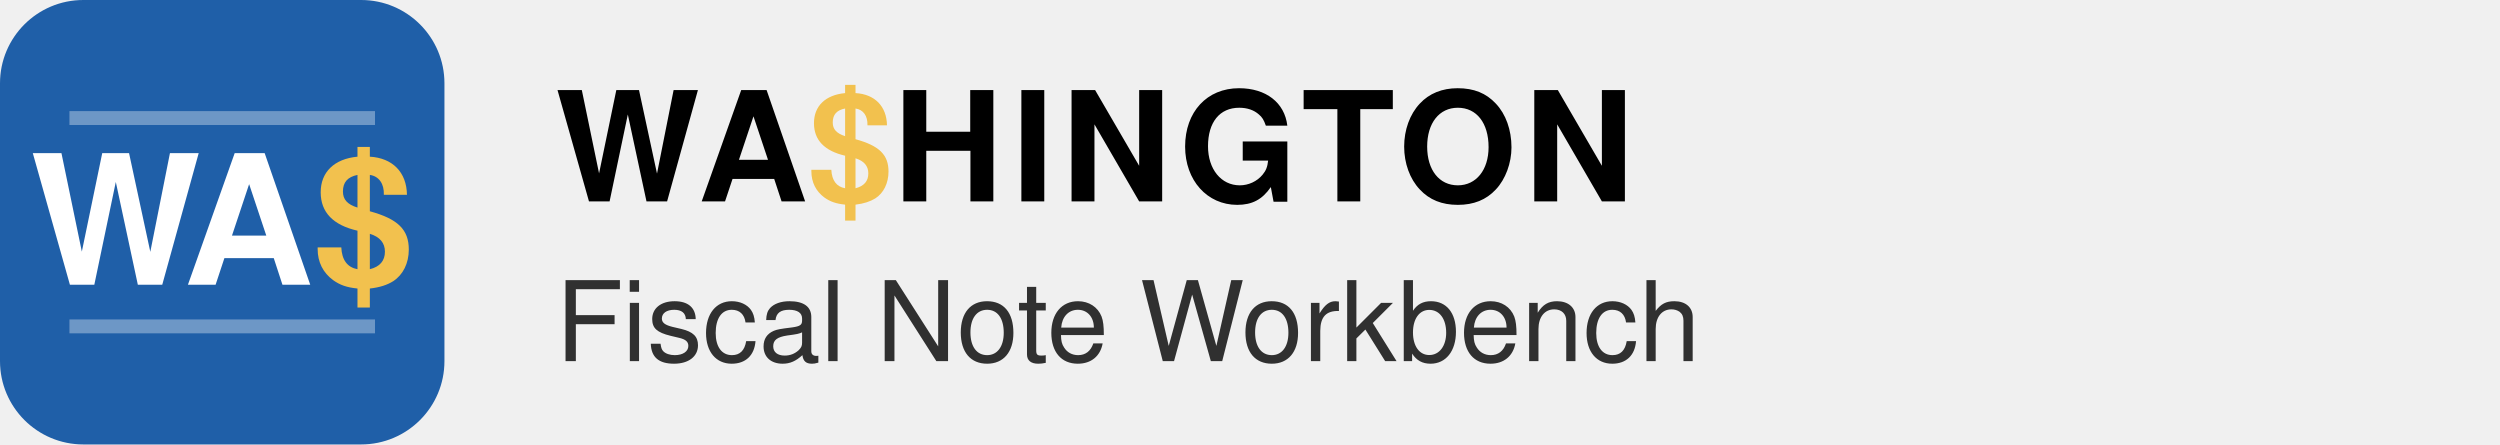
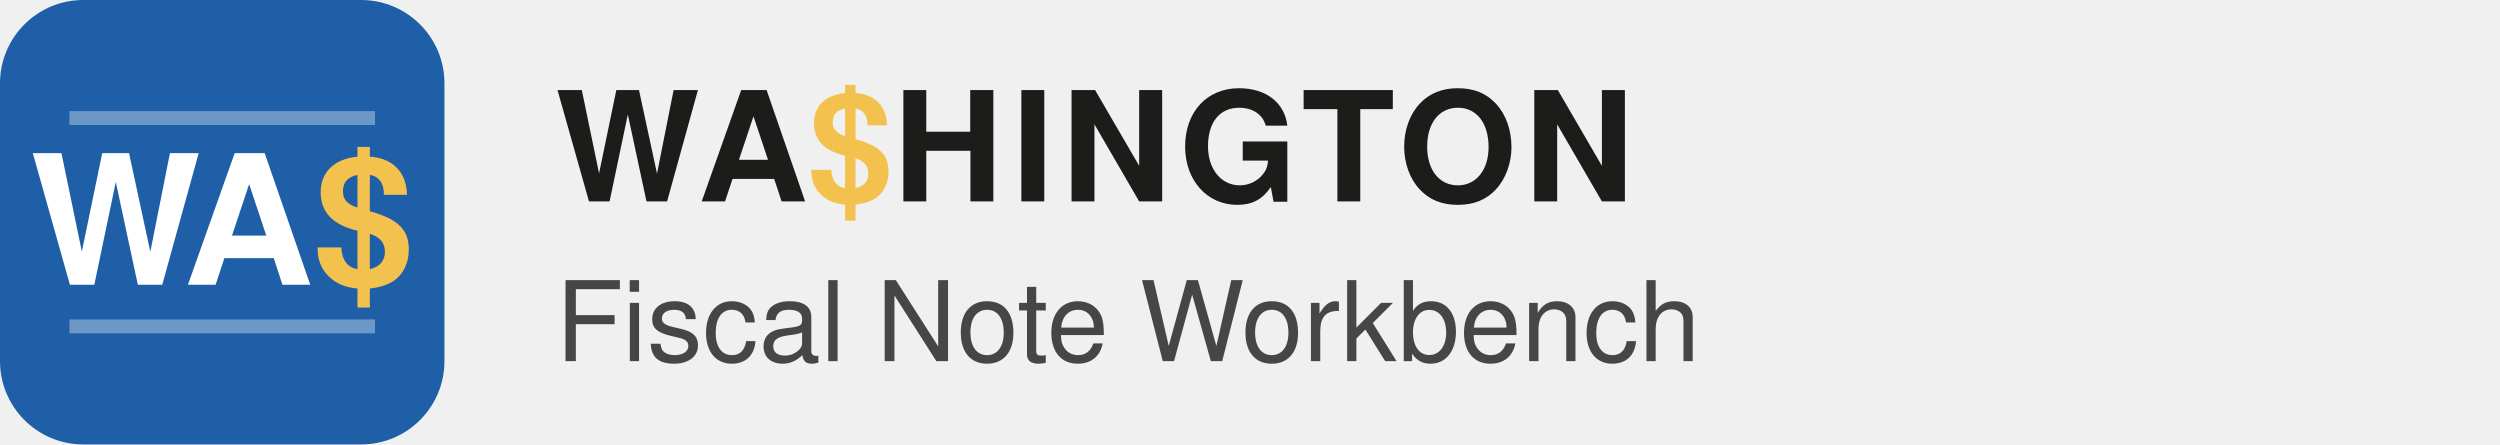
<svg xmlns="http://www.w3.org/2000/svg" viewBox="0 0 360 64" width="360" height="64" role="img" aria-label="WA$ Fiscal Note Workbench">
+   <style>svg { color: #1c1c1a; } @media (prefers-color-scheme: dark) { svg { color: #ececea; } }</style>
  <rect width="64" height="64" rx="12" fill="#1f5fa8" />
  <path d="M10 16h44v2H10zM10 46h44v2H10z" fill="#ffffff" opacity=".35" />
  <text x="32" y="41" text-anchor="middle" font-family="Helvetica Neue, Helvetica, Arial, sans-serif" font-weight="800" font-size="26" letter-spacing="-1" fill="#ffffff">WA<tspan fill="#f2c14e">$</tspan>
  </text>
  <text x="80" y="29" font-family="Helvetica Neue, Helvetica, Arial, sans-serif" font-weight="700" font-size="22" letter-spacing="1" fill="currentColor">WA<tspan fill="#f2c14e">$</tspan>HINGTON</text>
  <text x="80" y="52" font-family="Helvetica Neue, Helvetica, Arial, sans-serif" font-weight="400" font-size="16" fill="currentColor" opacity=".8">Fiscal Note Workbench</text>
</svg>
